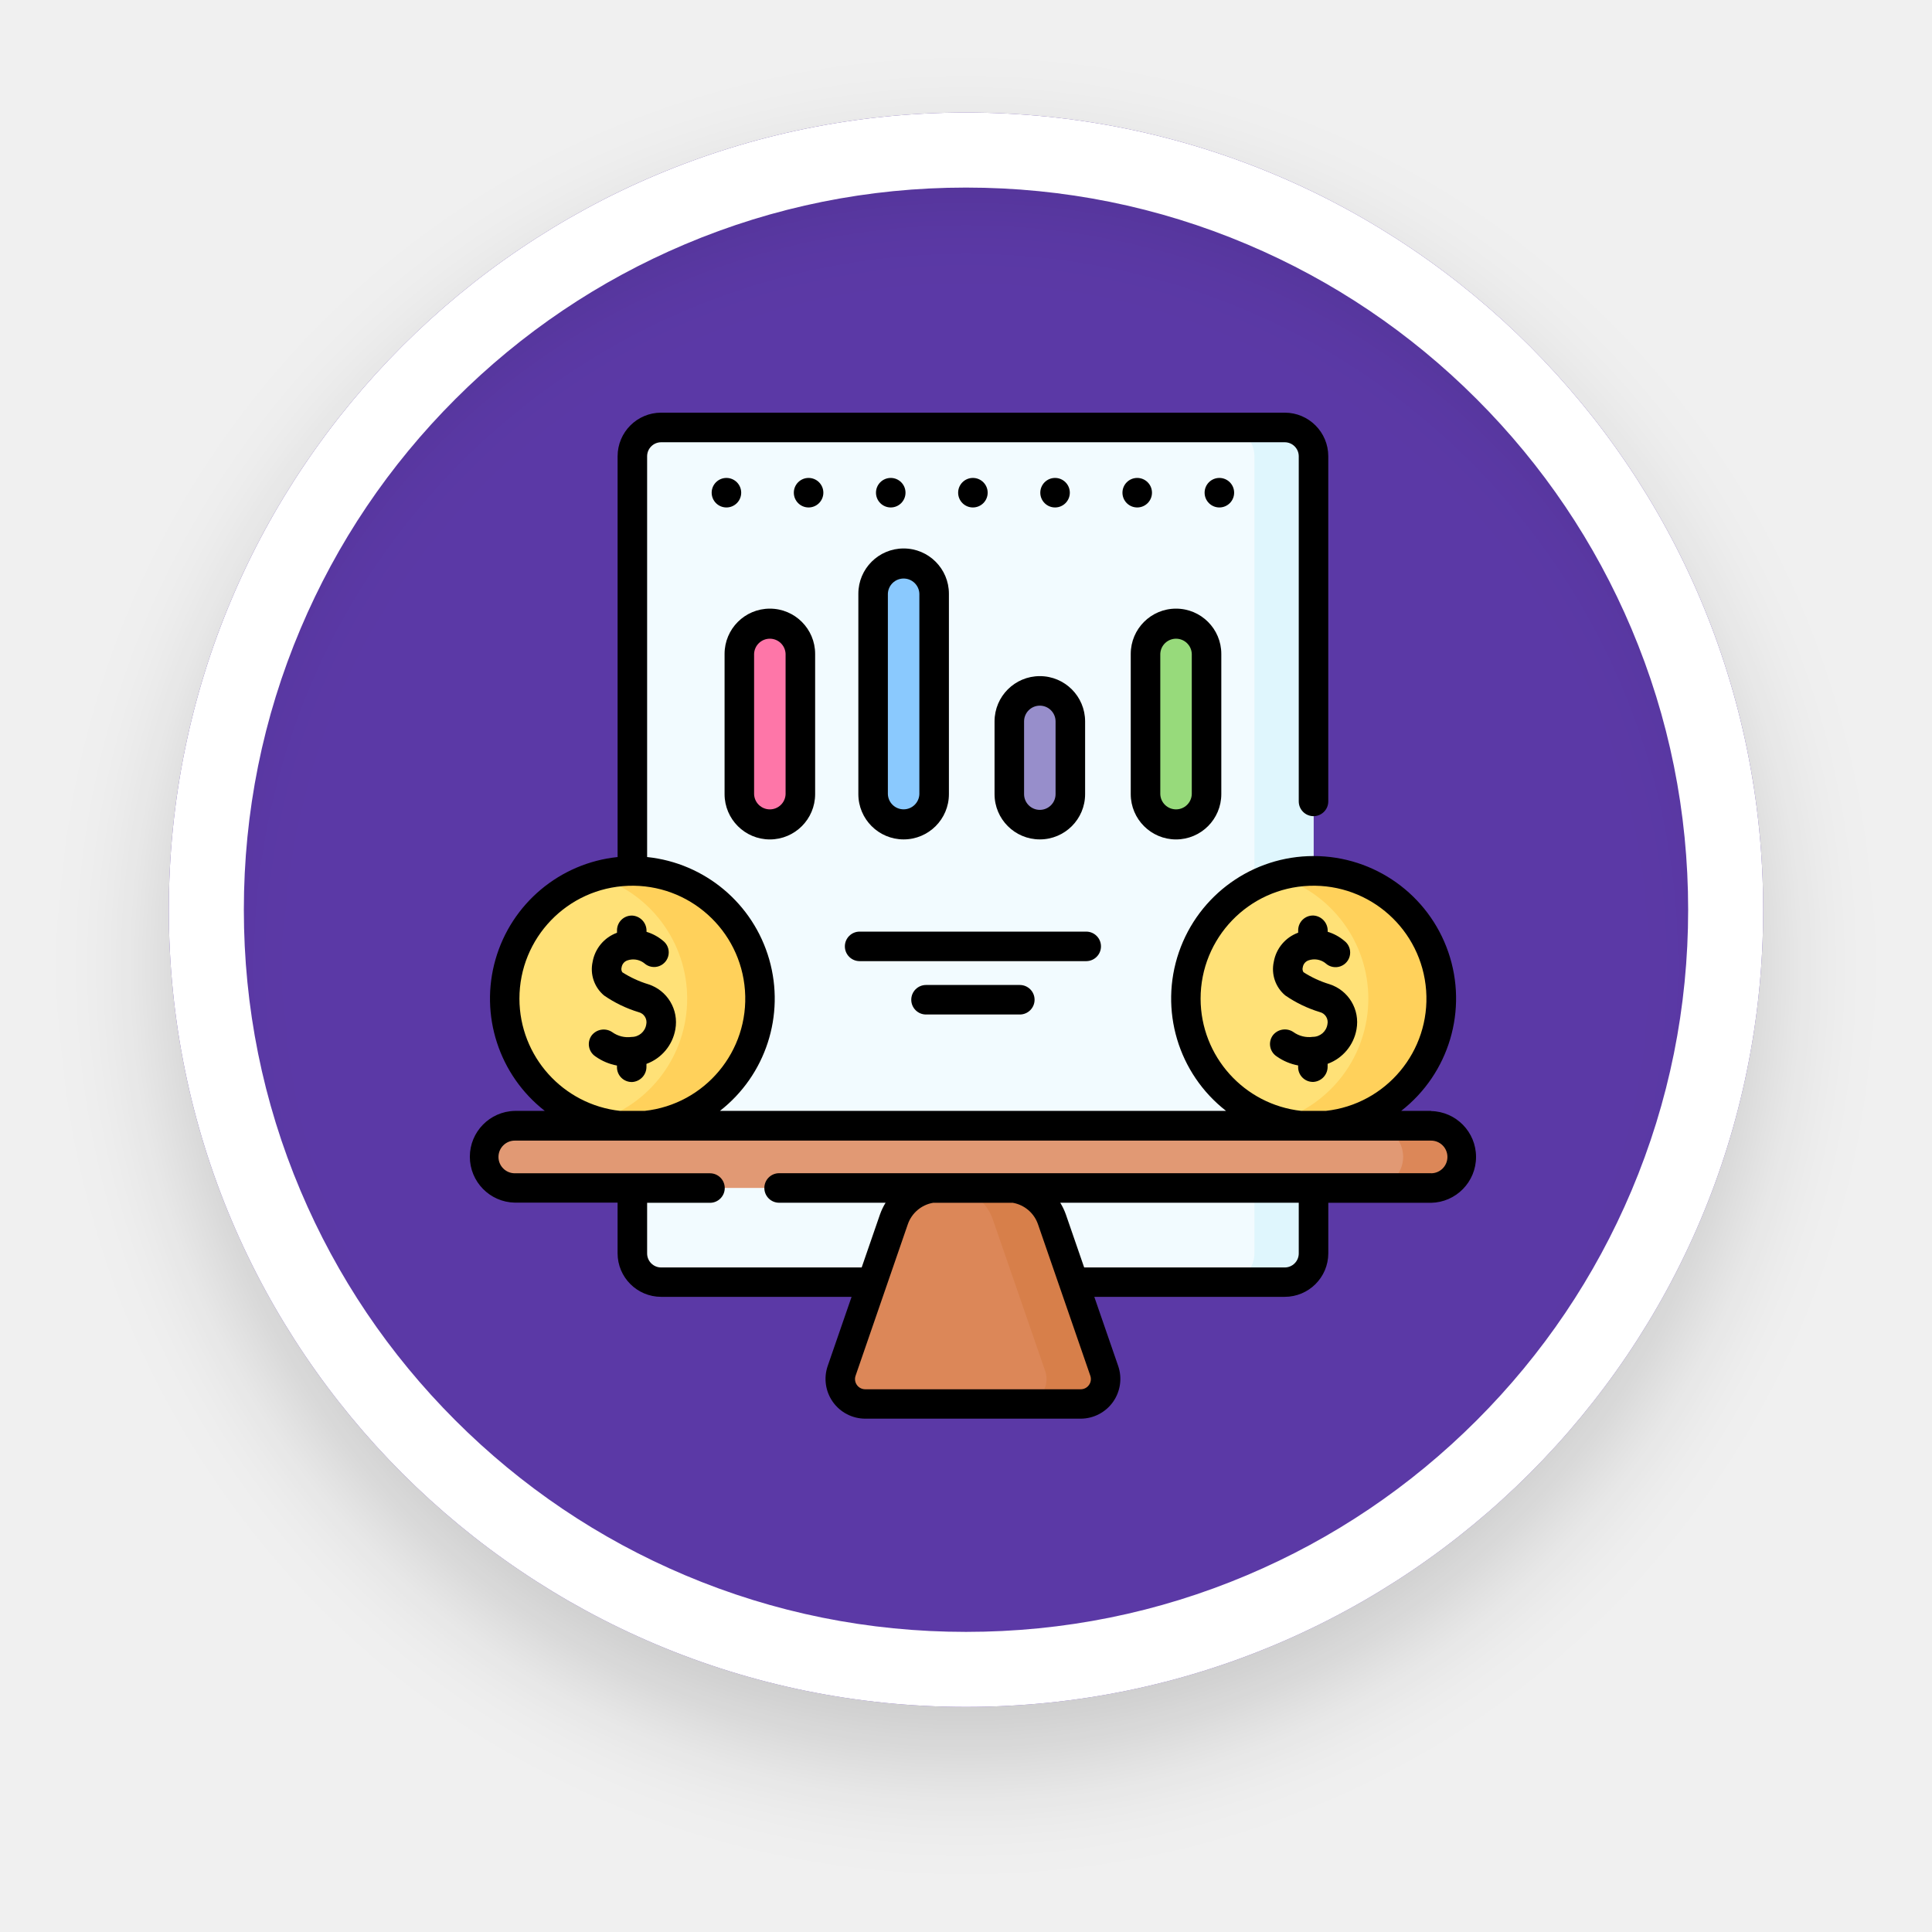
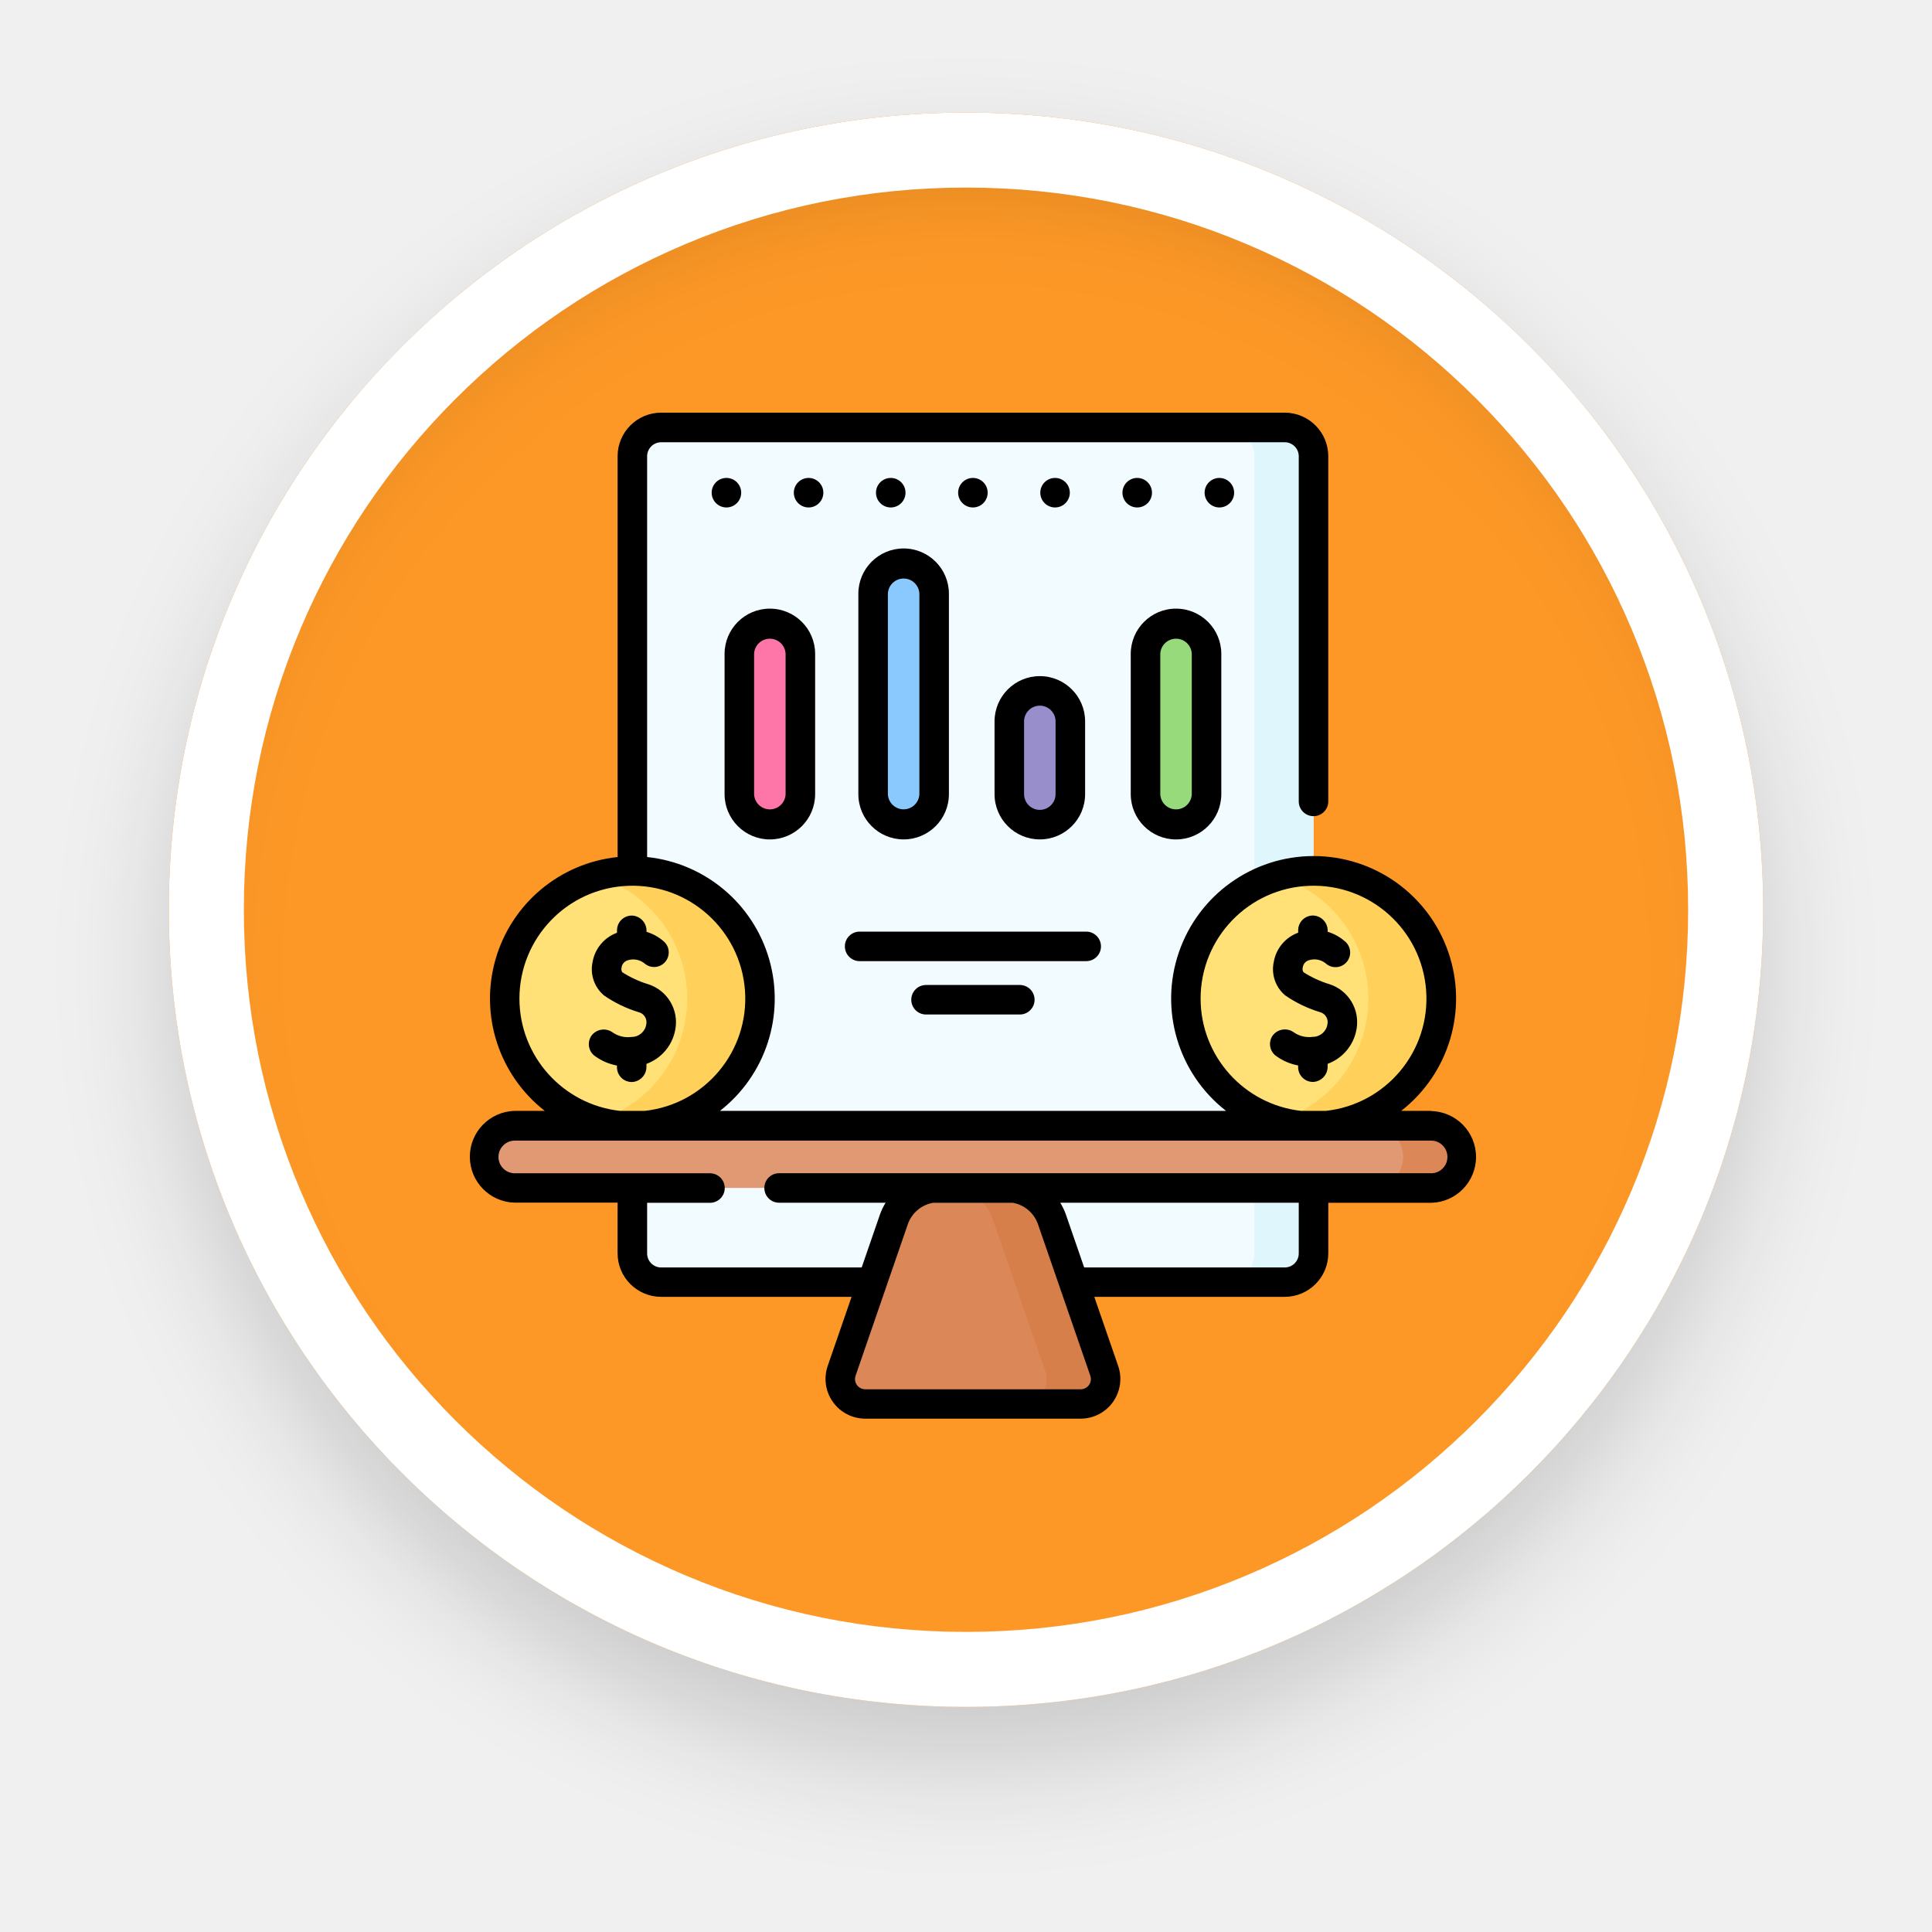
<svg xmlns="http://www.w3.org/2000/svg" width="103" height="103" viewBox="0 0 103 103">
  <defs>
-     <filter id="Trazado_903573" x="0" y="0" width="103" height="103" filterUnits="userSpaceOnUse">
+     <filter id="Path_903573" x="0" y="0" width="103" height="103" filterUnits="userSpaceOnUse">
      <feOffset dy="3" input="SourceAlpha" />
      <feGaussianBlur stdDeviation="3" result="blur" />
      <feFlood flood-opacity="0.161" />
      <feComposite operator="in" in2="blur" />
    </filter>
-     <filter id="Trazado_903573-2" x="0" y="0" width="103" height="103" filterUnits="userSpaceOnUse">
+     <filter id="Path_903573-2" x="0" y="0" width="103" height="103" filterUnits="userSpaceOnUse">
      <feOffset dy="3" input="SourceAlpha" />
      <feGaussianBlur stdDeviation="3" result="blur-2" />
      <feFlood flood-opacity="0.161" result="color" />
      <feComposite operator="out" in="SourceGraphic" in2="blur-2" />
      <feComposite operator="in" in="color" />
      <feComposite operator="in" in2="SourceGraphic" />
    </filter>
  </defs>
-   <g id="Grupo_1113488" data-name="Grupo 1113488" transform="translate(-611.051 -4527)">
+   <g id="Group_1113488" data-name="Group 1113488" transform="translate(-611.051 -4527)">
    <g data-type="innerShadowGroup">
-       <g transform="matrix(1, 0, 0, 1, 611.05, 4527)" filter="url(#Trazado_903573)">
-         <g id="Trazado_903573-3" data-name="Trazado 903573" transform="translate(9 6)" fill="#5b39a6">
+       <g transform="matrix(1, 0, 0, 1, 611.05, 4527)" filter="url(#Path_903573)">
+         <g id="Path_903573-3" data-name="Path 903573" transform="translate(9 6)" fill="#fd9826">
          <path d="M 42.5 83 C 37.032 83 31.728 81.929 26.736 79.818 C 21.914 77.778 17.582 74.858 13.862 71.138 C 10.142 67.418 7.222 63.086 5.182 58.264 C 3.071 53.272 2 47.968 2 42.5 C 2 37.032 3.071 31.728 5.182 26.736 C 7.222 21.914 10.142 17.582 13.862 13.862 C 17.582 10.142 21.914 7.222 26.736 5.182 C 31.728 3.071 37.032 2 42.5 2 C 47.968 2 53.272 3.071 58.264 5.182 C 63.086 7.222 67.418 10.142 71.138 13.862 C 74.858 17.582 77.778 21.914 79.818 26.736 C 81.929 31.728 83 37.032 83 42.5 C 83 47.968 81.929 53.272 79.818 58.264 C 77.778 63.086 74.858 67.418 71.138 71.138 C 67.418 74.858 63.086 77.778 58.264 79.818 C 53.272 81.929 47.968 83 42.5 83 Z" stroke="none" />
          <path d="M 42.5 4 C 37.301 4 32.259 5.017 27.515 7.024 C 22.931 8.963 18.813 11.739 15.276 15.276 C 11.739 18.813 8.963 22.931 7.024 27.515 C 5.017 32.259 4 37.301 4 42.5 C 4 47.699 5.017 52.741 7.024 57.485 C 8.963 62.069 11.739 66.187 15.276 69.724 C 18.813 73.261 22.931 76.037 27.515 77.976 C 32.259 79.983 37.301 81 42.5 81 C 47.699 81 52.741 79.983 57.485 77.976 C 62.069 76.037 66.187 73.261 69.724 69.724 C 73.261 66.187 76.037 62.069 77.976 57.485 C 79.983 52.741 81 47.699 81 42.5 C 81 37.301 79.983 32.259 77.976 27.515 C 76.037 22.931 73.261 18.813 69.724 15.276 C 66.187 11.739 62.069 8.963 57.485 7.024 C 52.741 5.017 47.699 4 42.5 4 M 42.5 0 C 65.972 0 85 19.028 85 42.5 C 85 65.972 65.972 85 42.5 85 C 19.028 85 0 65.972 0 42.5 C 0 19.028 19.028 0 42.5 0 Z" stroke="none" fill="#fff" />
        </g>
      </g>
-       <g id="Trazado_903573-4" data-name="Trazado 903573" transform="translate(620.051 4533)" fill="#5b39a6">
+       <g id="Path_903573-4" data-name="Path 903573" transform="translate(620.051 4533)" fill="#fd9826">
        <path d="M 42.5 83 C 37.032 83 31.728 81.929 26.736 79.818 C 21.914 77.778 17.582 74.858 13.862 71.138 C 10.142 67.418 7.222 63.086 5.182 58.264 C 3.071 53.272 2 47.968 2 42.5 C 2 37.032 3.071 31.728 5.182 26.736 C 7.222 21.914 10.142 17.582 13.862 13.862 C 17.582 10.142 21.914 7.222 26.736 5.182 C 31.728 3.071 37.032 2 42.5 2 C 47.968 2 53.272 3.071 58.264 5.182 C 63.086 7.222 67.418 10.142 71.138 13.862 C 74.858 17.582 77.778 21.914 79.818 26.736 C 81.929 31.728 83 37.032 83 42.5 C 83 47.968 81.929 53.272 79.818 58.264 C 77.778 63.086 74.858 67.418 71.138 71.138 C 67.418 74.858 63.086 77.778 58.264 79.818 C 53.272 81.929 47.968 83 42.5 83 Z" stroke="none" />
        <path d="M 42.5 4 C 37.301 4 32.259 5.017 27.515 7.024 C 22.931 8.963 18.813 11.739 15.276 15.276 C 11.739 18.813 8.963 22.931 7.024 27.515 C 5.017 32.259 4 37.301 4 42.5 C 4 47.699 5.017 52.741 7.024 57.485 C 8.963 62.069 11.739 66.187 15.276 69.724 C 18.813 73.261 22.931 76.037 27.515 77.976 C 32.259 79.983 37.301 81 42.5 81 C 47.699 81 52.741 79.983 57.485 77.976 C 62.069 76.037 66.187 73.261 69.724 69.724 C 73.261 66.187 76.037 62.069 77.976 57.485 C 79.983 52.741 81 47.699 81 42.5 C 81 37.301 79.983 32.259 77.976 27.515 C 76.037 22.931 73.261 18.813 69.724 15.276 C 66.187 11.739 62.069 8.963 57.485 7.024 C 52.741 5.017 47.699 4 42.5 4 M 42.5 0 C 65.972 0 85 19.028 85 42.5 C 85 65.972 65.972 85 42.5 85 C 19.028 85 0 65.972 0 42.5 C 0 19.028 19.028 0 42.5 0 Z" stroke="none" />
      </g>
-       <g transform="matrix(1, 0, 0, 1, 611.05, 4527)" filter="url(#Trazado_903573-2)">
-         <g id="Trazado_903573-5" data-name="Trazado 903573" transform="translate(9 6)" fill="#fff">
+       <g transform="matrix(1, 0, 0, 1, 611.05, 4527)" filter="url(#Path_903573-2)">
+         <g id="Path_903573-5" data-name="Path 903573" transform="translate(9 6)" fill="#fff">
          <path d="M 42.5 83 C 37.032 83 31.728 81.929 26.736 79.818 C 21.914 77.778 17.582 74.858 13.862 71.138 C 10.142 67.418 7.222 63.086 5.182 58.264 C 3.071 53.272 2 47.968 2 42.5 C 2 37.032 3.071 31.728 5.182 26.736 C 7.222 21.914 10.142 17.582 13.862 13.862 C 17.582 10.142 21.914 7.222 26.736 5.182 C 31.728 3.071 37.032 2 42.5 2 C 47.968 2 53.272 3.071 58.264 5.182 C 63.086 7.222 67.418 10.142 71.138 13.862 C 74.858 17.582 77.778 21.914 79.818 26.736 C 81.929 31.728 83 37.032 83 42.5 C 83 47.968 81.929 53.272 79.818 58.264 C 77.778 63.086 74.858 67.418 71.138 71.138 C 67.418 74.858 63.086 77.778 58.264 79.818 C 53.272 81.929 47.968 83 42.5 83 Z" stroke="none" />
          <path d="M 42.5 4 C 37.301 4 32.259 5.017 27.515 7.024 C 22.931 8.963 18.813 11.739 15.276 15.276 C 11.739 18.813 8.963 22.931 7.024 27.515 C 5.017 32.259 4 37.301 4 42.5 C 4 47.699 5.017 52.741 7.024 57.485 C 8.963 62.069 11.739 66.187 15.276 69.724 C 18.813 73.261 22.931 76.037 27.515 77.976 C 32.259 79.983 37.301 81 42.5 81 C 47.699 81 52.741 79.983 57.485 77.976 C 62.069 76.037 66.187 73.261 69.724 69.724 C 73.261 66.187 76.037 62.069 77.976 57.485 C 79.983 52.741 81 47.699 81 42.5 C 81 37.301 79.983 32.259 77.976 27.515 C 76.037 22.931 73.261 18.813 69.724 15.276 C 66.187 11.739 62.069 8.963 57.485 7.024 C 52.741 5.017 47.699 4 42.5 4 M 42.5 0 C 65.972 0 85 19.028 85 42.5 C 85 65.972 65.972 85 42.5 85 C 19.028 85 0 65.972 0 42.5 C 0 19.028 19.028 0 42.5 0 Z" stroke="none" />
        </g>
      </g>
-       <g id="Trazado_903573-6" data-name="Trazado 903573" transform="translate(620.051 4533)" fill="none">
+       <g id="Path_903573-6" data-name="Path 903573" transform="translate(620.051 4533)" fill="none">
        <path d="M 42.5 83 C 37.032 83 31.728 81.929 26.736 79.818 C 21.914 77.778 17.582 74.858 13.862 71.138 C 10.142 67.418 7.222 63.086 5.182 58.264 C 3.071 53.272 2 47.968 2 42.5 C 2 37.032 3.071 31.728 5.182 26.736 C 7.222 21.914 10.142 17.582 13.862 13.862 C 17.582 10.142 21.914 7.222 26.736 5.182 C 31.728 3.071 37.032 2 42.5 2 C 47.968 2 53.272 3.071 58.264 5.182 C 63.086 7.222 67.418 10.142 71.138 13.862 C 74.858 17.582 77.778 21.914 79.818 26.736 C 81.929 31.728 83 37.032 83 42.5 C 83 47.968 81.929 53.272 79.818 58.264 C 77.778 63.086 74.858 67.418 71.138 71.138 C 67.418 74.858 63.086 77.778 58.264 79.818 C 53.272 81.929 47.968 83 42.5 83 Z" stroke="none" />
        <path d="M 42.5 4 C 37.301 4 32.259 5.017 27.515 7.024 C 22.931 8.963 18.813 11.739 15.276 15.276 C 11.739 18.813 8.963 22.931 7.024 27.515 C 5.017 32.259 4 37.301 4 42.5 C 4 47.699 5.017 52.741 7.024 57.485 C 8.963 62.069 11.739 66.187 15.276 69.724 C 18.813 73.261 22.931 76.037 27.515 77.976 C 32.259 79.983 37.301 81 42.5 81 C 47.699 81 52.741 79.983 57.485 77.976 C 62.069 76.037 66.187 73.261 69.724 69.724 C 73.261 66.187 76.037 62.069 77.976 57.485 C 79.983 52.741 81 47.699 81 42.5 C 81 37.301 79.983 32.259 77.976 27.515 C 76.037 22.931 73.261 18.813 69.724 15.276 C 66.187 11.739 62.069 8.963 57.485 7.024 C 52.741 5.017 47.699 4 42.5 4 M 42.5 0 C 65.972 0 85 19.028 85 42.5 C 85 65.972 65.972 85 42.5 85 C 19.028 85 0 65.972 0 42.5 C 0 19.028 19.028 0 42.5 0 Z" stroke="none" fill="#fff" />
      </g>
    </g>
-     <g id="Grupo_1113487" data-name="Grupo 1113487" transform="translate(636.051 4548.525)">
-       <g id="Grupo_1113484" data-name="Grupo 1113484" transform="translate(0.787 1.262)">
-         <path id="Trazado_907432" data-name="Trazado 907432" d="M117.79,53.548H84.544a1.534,1.534,0,0,1-1.534-1.534V9.511a1.534,1.534,0,0,1,1.534-1.534H117.79a1.534,1.534,0,0,1,1.534,1.534v42.5A1.534,1.534,0,0,1,117.79,53.548Z" transform="translate(-75.084 -7.977)" fill="#f2fbff" />
-         <path id="Trazado_907433" data-name="Trazado 907433" d="M389.044,9.51v42.5a1.534,1.534,0,0,1-1.535,1.535h-3.15a1.534,1.534,0,0,0,1.535-1.535V9.51a1.535,1.535,0,0,0-1.535-1.535h3.15A1.535,1.535,0,0,1,389.044,9.51Z" transform="translate(-344.804 -7.975)" fill="#dff6fd" />
-         <g id="Grupo_1113479" data-name="Grupo 1113479" transform="translate(13.629 7.24)">
-           <path id="Trazado_907434" data-name="Trazado 907434" d="M206.923,90.886A1.627,1.627,0,0,1,205.3,89.26V78.577a1.627,1.627,0,0,1,3.253,0V89.26A1.627,1.627,0,0,1,206.923,90.886Z" transform="translate(-198.164 -76.95)" fill="#8ac9fe" />
-           <path id="Trazado_907435" data-name="Trazado 907435" d="M276.1,148.926a1.627,1.627,0,0,1-1.627-1.627v-3.877a1.627,1.627,0,0,1,3.253,0V147.3A1.627,1.627,0,0,1,276.1,148.926Z" transform="translate(-260.081 -134.99)" fill="#978ecb" />
-           <path id="Trazado_907436" data-name="Trazado 907436" d="M138.979,118.222a1.627,1.627,0,0,1-1.627-1.627v-7.477a1.627,1.627,0,0,1,3.253,0V116.6A1.627,1.627,0,0,1,138.979,118.222Z" transform="translate(-137.352 -104.285)" fill="#fe76a8" />
-           <path id="Trazado_907437" data-name="Trazado 907437" d="M345.279,118.222a1.627,1.627,0,0,1-1.627-1.627v-7.477a1.627,1.627,0,1,1,3.253,0V116.6A1.627,1.627,0,0,1,345.279,118.222Z" transform="translate(-321.998 -104.285)" fill="#97da7b" />
+     <g id="Group_1113487" data-name="Group 1113487" transform="translate(636.051 4548.525)">
+       <g id="Group_1113484" data-name="Group 1113484" transform="translate(0.787 1.262)">
+         <path id="Path_907432" data-name="Path 907432" d="M117.79,53.548H84.544a1.534,1.534,0,0,1-1.534-1.534V9.511a1.534,1.534,0,0,1,1.534-1.534H117.79a1.534,1.534,0,0,1,1.534,1.534v42.5A1.534,1.534,0,0,1,117.79,53.548Z" transform="translate(-75.084 -7.977)" fill="#f2fbff" />
+         <path id="Path_907433" data-name="Path 907433" d="M389.044,9.51v42.5a1.534,1.534,0,0,1-1.535,1.535h-3.15a1.534,1.534,0,0,0,1.535-1.535V9.51a1.535,1.535,0,0,0-1.535-1.535h3.15A1.535,1.535,0,0,1,389.044,9.51Z" transform="translate(-344.804 -7.975)" fill="#dff6fd" />
+         <g id="Group_1113479" data-name="Group 1113479" transform="translate(13.629 7.24)">
+           <path id="Path_907434" data-name="Path 907434" d="M206.923,90.886A1.627,1.627,0,0,1,205.3,89.26V78.577a1.627,1.627,0,0,1,3.253,0V89.26A1.627,1.627,0,0,1,206.923,90.886Z" transform="translate(-198.164 -76.95)" fill="#8ac9fe" />
+           <path id="Path_907435" data-name="Path 907435" d="M276.1,148.926a1.627,1.627,0,0,1-1.627-1.627v-3.877a1.627,1.627,0,0,1,3.253,0V147.3A1.627,1.627,0,0,1,276.1,148.926Z" transform="translate(-260.081 -134.99)" fill="#978ecb" />
+           <path id="Path_907436" data-name="Path 907436" d="M138.979,118.222a1.627,1.627,0,0,1-1.627-1.627v-7.477a1.627,1.627,0,0,1,3.253,0V116.6A1.627,1.627,0,0,1,138.979,118.222Z" transform="translate(-137.352 -104.285)" fill="#fe76a8" />
+           <path id="Path_907437" data-name="Path 907437" d="M345.279,118.222a1.627,1.627,0,0,1-1.627-1.627v-7.477a1.627,1.627,0,1,1,3.253,0V116.6A1.627,1.627,0,0,1,345.279,118.222Z" transform="translate(-321.998 -104.285)" fill="#97da7b" />
        </g>
-         <path id="Trazado_907438" data-name="Trazado 907438" d="M58.008,365.988H9.158a1.658,1.658,0,0,1,0-3.317H58.007a1.658,1.658,0,0,1,0,3.317Z" transform="translate(-7.5 -325.441)" fill="#e19974" />
-         <path id="Trazado_907439" data-name="Trazado 907439" d="M193.842,394h3.645a2.525,2.525,0,0,1,2.387,1.7l2.792,8.082a1.331,1.331,0,0,1-1.258,1.766H189.922a1.331,1.331,0,0,1-1.258-1.766l2.792-8.082A2.525,2.525,0,0,1,193.842,394Z" transform="translate(-169.582 -353.484)" fill="#dc8758" />
-         <g id="Grupo_1113480" data-name="Grupo 1113480" transform="translate(1.118 23.65)">
-           <circle id="Elipse_12929" data-name="Elipse 12929" cx="6.808" cy="6.808" r="6.808" fill="#ffe177" />
+         <path id="Path_907438" data-name="Path 907438" d="M58.008,365.988H9.158a1.658,1.658,0,0,1,0-3.317H58.007a1.658,1.658,0,0,1,0,3.317Z" transform="translate(-7.5 -325.441)" fill="#e19974" />
+         <path id="Path_907439" data-name="Path 907439" d="M193.842,394h3.645a2.525,2.525,0,0,1,2.387,1.7l2.792,8.082a1.331,1.331,0,0,1-1.258,1.766H189.922a1.331,1.331,0,0,1-1.258-1.766l2.792-8.082A2.525,2.525,0,0,1,193.842,394Z" transform="translate(-169.582 -353.484)" fill="#dc8758" />
+         <g id="Group_1113480" data-name="Group 1113480" transform="translate(1.118 23.65)">
+           <circle id="Ellipse_12929" data-name="Ellipse 12929" cx="6.808" cy="6.808" r="6.808" fill="#ffe177" />
        </g>
-         <g id="Grupo_1113481" data-name="Grupo 1113481" transform="translate(37.433 23.65)">
-           <circle id="Elipse_12930" data-name="Elipse 12930" cx="6.808" cy="6.808" r="6.808" fill="#ffe177" />
+         <g id="Group_1113481" data-name="Group 1113481" transform="translate(37.433 23.65)">
+           <circle id="Ellipse_12930" data-name="Ellipse 12930" cx="6.808" cy="6.808" r="6.808" fill="#ffe177" />
        </g>
-         <path id="Trazado_907440" data-name="Trazado 907440" d="M246.867,394.032h-3.15a2.515,2.515,0,0,0-.367-.027H246.5A2.49,2.49,0,0,1,246.867,394.032Z" transform="translate(-218.595 -353.487)" fill="#dc8758" />
-         <path id="Trazado_907441" data-name="Trazado 907441" d="M463.5,364.323a1.659,1.659,0,0,1-1.658,1.658h-3.15a1.658,1.658,0,1,0,0-3.317h3.15A1.659,1.659,0,0,1,463.5,364.323Z" transform="translate(-411.332 -325.436)" fill="#dc8758" />
-         <path id="Trazado_907442" data-name="Trazado 907442" d="M250.421,405.553H247.27a1.331,1.331,0,0,0,1.258-1.767l-2.792-8.081a2.53,2.53,0,0,0-2.387-1.7H246.5a2.49,2.49,0,0,1,.366.027,2.522,2.522,0,0,1,2.019,1.673l2.793,8.081A1.332,1.332,0,0,1,250.421,405.553Z" transform="translate(-218.595 -353.487)" fill="#d77f4a" />
-         <g id="Grupo_1113482" data-name="Grupo 1113482" transform="translate(5.983 23.65)">
-           <path id="Trazado_907443" data-name="Trazado 907443" d="M73.251,240.1a6.813,6.813,0,0,1-8.751,6.527,6.81,6.81,0,0,0,0-13.053,6.813,6.813,0,0,1,8.751,6.527Z" transform="translate(-64.5 -233.295)" fill="#ffd15b" />
+         <path id="Path_907440" data-name="Path 907440" d="M246.867,394.032h-3.15a2.515,2.515,0,0,0-.367-.027H246.5A2.49,2.49,0,0,1,246.867,394.032Z" transform="translate(-218.595 -353.487)" fill="#dc8758" />
+         <path id="Path_907441" data-name="Path 907441" d="M463.5,364.323a1.659,1.659,0,0,1-1.658,1.658h-3.15a1.658,1.658,0,1,0,0-3.317h3.15A1.659,1.659,0,0,1,463.5,364.323Z" transform="translate(-411.332 -325.436)" fill="#dc8758" />
+         <path id="Path_907442" data-name="Path 907442" d="M250.421,405.553H247.27a1.331,1.331,0,0,0,1.258-1.767l-2.792-8.081a2.53,2.53,0,0,0-2.387-1.7H246.5a2.49,2.49,0,0,1,.366.027,2.522,2.522,0,0,1,2.019,1.673l2.793,8.081A1.332,1.332,0,0,1,250.421,405.553Z" transform="translate(-218.595 -353.487)" fill="#d77f4a" />
+         <g id="Group_1113482" data-name="Group 1113482" transform="translate(5.983 23.65)">
+           <path id="Path_907443" data-name="Path 907443" d="M73.251,240.1a6.813,6.813,0,0,1-8.751,6.527,6.81,6.81,0,0,0,0-13.053,6.813,6.813,0,0,1,8.751,6.527Z" transform="translate(-64.5 -233.295)" fill="#ffd15b" />
        </g>
-         <g id="Grupo_1113483" data-name="Grupo 1113483" transform="translate(42.297 23.65)">
-           <path id="Trazado_907444" data-name="Trazado 907444" d="M419.231,240.1a6.813,6.813,0,0,1-8.751,6.527,6.81,6.81,0,0,0,0-13.053,6.813,6.813,0,0,1,8.751,6.527Z" transform="translate(-410.48 -233.295)" fill="#ffd15b" />
+         <g id="Group_1113483" data-name="Group 1113483" transform="translate(42.297 23.65)">
+           <path id="Path_907444" data-name="Path 907444" d="M419.231,240.1a6.813,6.813,0,0,1-8.751,6.527,6.81,6.81,0,0,0,0-13.053,6.813,6.813,0,0,1,8.751,6.527Z" transform="translate(-410.48 -233.295)" fill="#ffd15b" />
        </g>
-         <path id="Trazado_907445" data-name="Trazado 907445" d="M246.867,394.032h-3.15a2.515,2.515,0,0,0-.367-.027H246.5A2.49,2.49,0,0,1,246.867,394.032Z" transform="translate(-218.595 -353.487)" fill="#dc8758" />
+         <path id="Path_907445" data-name="Path 907445" d="M246.867,394.032h-3.15a2.515,2.515,0,0,0-.367-.027H246.5A2.49,2.49,0,0,1,246.867,394.032Z" transform="translate(-218.595 -353.487)" fill="#dc8758" />
      </g>
-       <g id="Grupo_1113486" data-name="Grupo 1113486" transform="translate(0 0.475)">
-         <path id="Trazado_907446" data-name="Trazado 907446" d="M204.6,264.856a.787.787,0,0,0-.787-.787H191.733a.787.787,0,1,0,0,1.574h12.082A.787.787,0,0,0,204.6,264.856Z" transform="translate(-170.904 -236.402)" />
-         <path id="Trazado_907447" data-name="Trazado 907447" d="M225.463,291.172a.787.787,0,1,0,0,1.574h5a.787.787,0,1,0,0-1.574Z" transform="translate(-201.094 -260.66)" />
-         <path id="Trazado_907448" data-name="Trazado 907448" d="M197.795,71.864V82.547a2.414,2.414,0,0,0,4.828,0V71.864a2.414,2.414,0,0,0-4.828,0Zm1.574,0a.84.84,0,0,1,1.679,0V82.547a.84.84,0,0,1-1.679,0Z" transform="translate(-177.034 -62.21)" />
-         <path id="Trazado_907449" data-name="Trazado 907449" d="M266.974,136.71v3.877a2.414,2.414,0,1,0,4.828,0V136.71a2.414,2.414,0,1,0-4.828,0Zm3.253,0v3.877a.839.839,0,0,1-1.679,0V136.71a.839.839,0,0,1,1.679,0Z" transform="translate(-238.952 -120.25)" />
-         <path id="Trazado_907450" data-name="Trazado 907450" d="M132.266,112.3a2.417,2.417,0,0,0,2.414-2.414v-7.477a2.414,2.414,0,0,0-4.828,0v7.477a2.417,2.417,0,0,0,2.414,2.414Zm-.84-9.891a.84.84,0,0,1,1.679,0v7.477a.84.84,0,0,1-1.679,0Z" transform="translate(-116.223 -89.547)" />
-         <path id="Trazado_907451" data-name="Trazado 907451" d="M338.565,112.3a2.417,2.417,0,0,0,2.414-2.414v-7.477a2.414,2.414,0,1,0-4.828,0v7.477A2.417,2.417,0,0,0,338.565,112.3Zm-.839-9.891a.84.84,0,0,1,1.679,0v7.477a.84.84,0,0,1-1.679,0Z" transform="translate(-300.868 -89.547)" />
-         <path id="Trazado_907452" data-name="Trazado 907452" d="M51.295,37.7H49.7a7.595,7.595,0,1,0-9.335,0H13.381A7.59,7.59,0,0,0,9.5,24.166V2.8a.748.748,0,0,1,.747-.747H43.493a.748.748,0,0,1,.747.747V21.2a.787.787,0,1,0,1.574,0V2.8A2.324,2.324,0,0,0,43.493.475H10.247A2.324,2.324,0,0,0,7.926,2.8V24.166A7.59,7.59,0,0,0,4.045,37.7h-1.6a2.446,2.446,0,0,0,0,4.891h5.48v2.7a2.324,2.324,0,0,0,2.322,2.322H20.4l-1.273,3.685a2.119,2.119,0,0,0,2,2.81H32.613a2.119,2.119,0,0,0,2-2.81l-1.273-3.685h10.15A2.324,2.324,0,0,0,45.815,45.3V42.6h5.48a2.446,2.446,0,0,0,0-4.891ZM39.007,31.72A6.02,6.02,0,1,1,45.678,37.7h-1.3A6.028,6.028,0,0,1,39.007,31.72Zm-36.315,0A6.02,6.02,0,1,1,9.364,37.7h-1.3A6.029,6.029,0,0,1,2.692,31.72ZM33.056,52.313a.538.538,0,0,1-.443.228H21.127a.544.544,0,0,1-.514-.722L23.4,43.738A1.738,1.738,0,0,1,24.742,42.6H29a1.738,1.738,0,0,1,1.337,1.142l2.792,8.082A.538.538,0,0,1,33.056,52.313ZM44.24,45.3a.748.748,0,0,1-.747.747H32.8l-.975-2.823a3.3,3.3,0,0,0-.3-.628H44.24Zm7.054-4.278H16.536a.787.787,0,0,0,0,1.574h5.677a3.3,3.3,0,0,0-.3.628l-.975,2.823H10.247A.748.748,0,0,1,9.5,45.3V42.6h3.351a.787.787,0,0,0,0-1.574H2.446a.871.871,0,0,1,0-1.742H51.295a.871.871,0,1,1,0,1.742Z" transform="translate(0 -0.475)" />
-         <path id="Trazado_907453" data-name="Trazado 907453" d="M63.95,263.942V263.8a2.4,2.4,0,0,0,1.54-1.84,2.125,2.125,0,0,0-1.442-2.406,5.541,5.541,0,0,1-1.385-.639.318.318,0,0,1-.037-.264.463.463,0,0,1,.3-.366.961.961,0,0,1,.886.131l.038.032a.781.781,0,1,0,.978-1.217,2.475,2.475,0,0,0-.874-.471v-.047a.809.809,0,0,0-.763-.82.787.787,0,0,0-.811.787v.129a2.025,2.025,0,0,0-1.3,1.551,1.824,1.824,0,0,0,.613,1.795,6.639,6.639,0,0,0,1.832.885.552.552,0,0,1,.414.66.786.786,0,0,1-.78.663,1.428,1.428,0,0,1-1.037-.258.811.811,0,0,0-1.1.187.787.787,0,0,0,.212,1.113,2.891,2.891,0,0,0,1.144.483v.091a.787.787,0,0,0,.811.787A.809.809,0,0,0,63.95,263.942Z" transform="translate(-54.486 -229.081)" />
-         <path id="Trazado_907454" data-name="Trazado 907454" d="M409.927,263.94v-.145a2.4,2.4,0,0,0,1.54-1.84,2.125,2.125,0,0,0-1.442-2.406,5.531,5.531,0,0,1-1.385-.639.318.318,0,0,1-.037-.264.463.463,0,0,1,.3-.366.961.961,0,0,1,.886.131l.045.038a.781.781,0,1,0,.981-1.214,2.482,2.482,0,0,0-.884-.48v-.047a.809.809,0,0,0-.763-.82.787.787,0,0,0-.811.787v.128a2.025,2.025,0,0,0-1.3,1.551,1.824,1.824,0,0,0,.613,1.795,6.643,6.643,0,0,0,1.832.884.552.552,0,0,1,.414.66.786.786,0,0,1-.78.663,1.429,1.429,0,0,1-1.037-.258.811.811,0,0,0-1.1.187.787.787,0,0,0,.212,1.113,2.892,2.892,0,0,0,1.144.483v.091a.787.787,0,0,0,.811.787A.809.809,0,0,0,409.927,263.94Z" transform="translate(-364.148 -229.079)" />
-         <g id="Grupo_1113485" data-name="Grupo 1113485" transform="translate(12.941 3.48)">
-           <circle id="Elipse_12931" data-name="Elipse 12931" cx="0.787" cy="0.787" r="0.787" />
-           <circle id="Elipse_12932" data-name="Elipse 12932" cx="0.787" cy="0.787" r="0.787" transform="translate(4.38)" />
-           <circle id="Elipse_12933" data-name="Elipse 12933" cx="0.787" cy="0.787" r="0.787" transform="translate(8.76)" />
-           <circle id="Elipse_12934" data-name="Elipse 12934" cx="0.787" cy="0.787" r="0.787" transform="translate(13.14)" />
-           <circle id="Elipse_12935" data-name="Elipse 12935" cx="0.787" cy="0.787" r="0.787" transform="translate(17.52)" />
-           <circle id="Elipse_12936" data-name="Elipse 12936" cx="0.787" cy="0.787" r="0.787" transform="translate(21.9)" />
-           <circle id="Elipse_12937" data-name="Elipse 12937" cx="0.787" cy="0.787" r="0.787" transform="translate(26.28)" />
+       <g id="Group_1113486" data-name="Group 1113486" transform="translate(0 0.475)">
+         <path id="Path_907446" data-name="Path 907446" d="M204.6,264.856a.787.787,0,0,0-.787-.787H191.733a.787.787,0,1,0,0,1.574h12.082A.787.787,0,0,0,204.6,264.856Z" transform="translate(-170.904 -236.402)" />
+         <path id="Path_907447" data-name="Path 907447" d="M225.463,291.172a.787.787,0,1,0,0,1.574h5a.787.787,0,1,0,0-1.574Z" transform="translate(-201.094 -260.66)" />
+         <path id="Path_907448" data-name="Path 907448" d="M197.795,71.864V82.547a2.414,2.414,0,0,0,4.828,0V71.864a2.414,2.414,0,0,0-4.828,0Zm1.574,0a.84.84,0,0,1,1.679,0V82.547a.84.84,0,0,1-1.679,0Z" transform="translate(-177.034 -62.21)" />
+         <path id="Path_907449" data-name="Path 907449" d="M266.974,136.71v3.877a2.414,2.414,0,1,0,4.828,0V136.71a2.414,2.414,0,1,0-4.828,0Zm3.253,0v3.877a.839.839,0,0,1-1.679,0V136.71a.839.839,0,0,1,1.679,0Z" transform="translate(-238.952 -120.25)" />
+         <path id="Path_907450" data-name="Path 907450" d="M132.266,112.3a2.417,2.417,0,0,0,2.414-2.414v-7.477a2.414,2.414,0,0,0-4.828,0v7.477a2.417,2.417,0,0,0,2.414,2.414Zm-.84-9.891a.84.84,0,0,1,1.679,0v7.477a.84.84,0,0,1-1.679,0Z" transform="translate(-116.223 -89.547)" />
+         <path id="Path_907451" data-name="Path 907451" d="M338.565,112.3a2.417,2.417,0,0,0,2.414-2.414v-7.477a2.414,2.414,0,1,0-4.828,0v7.477A2.417,2.417,0,0,0,338.565,112.3Zm-.839-9.891a.84.84,0,0,1,1.679,0v7.477a.84.84,0,0,1-1.679,0Z" transform="translate(-300.868 -89.547)" />
+         <path id="Path_907452" data-name="Path 907452" d="M51.295,37.7H49.7a7.595,7.595,0,1,0-9.335,0H13.381A7.59,7.59,0,0,0,9.5,24.166V2.8a.748.748,0,0,1,.747-.747H43.493a.748.748,0,0,1,.747.747V21.2a.787.787,0,1,0,1.574,0V2.8A2.324,2.324,0,0,0,43.493.475H10.247A2.324,2.324,0,0,0,7.926,2.8V24.166A7.59,7.59,0,0,0,4.045,37.7h-1.6a2.446,2.446,0,0,0,0,4.891h5.48v2.7a2.324,2.324,0,0,0,2.322,2.322H20.4l-1.273,3.685a2.119,2.119,0,0,0,2,2.81H32.613a2.119,2.119,0,0,0,2-2.81l-1.273-3.685h10.15A2.324,2.324,0,0,0,45.815,45.3V42.6h5.48a2.446,2.446,0,0,0,0-4.891ZM39.007,31.72A6.02,6.02,0,1,1,45.678,37.7h-1.3A6.028,6.028,0,0,1,39.007,31.72Zm-36.315,0A6.02,6.02,0,1,1,9.364,37.7h-1.3A6.029,6.029,0,0,1,2.692,31.72ZM33.056,52.313a.538.538,0,0,1-.443.228H21.127a.544.544,0,0,1-.514-.722L23.4,43.738A1.738,1.738,0,0,1,24.742,42.6H29a1.738,1.738,0,0,1,1.337,1.142l2.792,8.082A.538.538,0,0,1,33.056,52.313ZM44.24,45.3a.748.748,0,0,1-.747.747H32.8l-.975-2.823a3.3,3.3,0,0,0-.3-.628H44.24Zm7.054-4.278H16.536a.787.787,0,0,0,0,1.574h5.677a3.3,3.3,0,0,0-.3.628l-.975,2.823H10.247A.748.748,0,0,1,9.5,45.3V42.6h3.351a.787.787,0,0,0,0-1.574H2.446a.871.871,0,0,1,0-1.742H51.295a.871.871,0,1,1,0,1.742Z" transform="translate(0 -0.475)" />
+         <path id="Path_907453" data-name="Path 907453" d="M63.95,263.942V263.8a2.4,2.4,0,0,0,1.54-1.84,2.125,2.125,0,0,0-1.442-2.406,5.541,5.541,0,0,1-1.385-.639.318.318,0,0,1-.037-.264.463.463,0,0,1,.3-.366.961.961,0,0,1,.886.131l.038.032a.781.781,0,1,0,.978-1.217,2.475,2.475,0,0,0-.874-.471v-.047a.809.809,0,0,0-.763-.82.787.787,0,0,0-.811.787v.129a2.025,2.025,0,0,0-1.3,1.551,1.824,1.824,0,0,0,.613,1.795,6.639,6.639,0,0,0,1.832.885.552.552,0,0,1,.414.66.786.786,0,0,1-.78.663,1.428,1.428,0,0,1-1.037-.258.811.811,0,0,0-1.1.187.787.787,0,0,0,.212,1.113,2.891,2.891,0,0,0,1.144.483v.091a.787.787,0,0,0,.811.787A.809.809,0,0,0,63.95,263.942Z" transform="translate(-54.486 -229.081)" />
+         <path id="Path_907454" data-name="Path 907454" d="M409.927,263.94v-.145a2.4,2.4,0,0,0,1.54-1.84,2.125,2.125,0,0,0-1.442-2.406,5.531,5.531,0,0,1-1.385-.639.318.318,0,0,1-.037-.264.463.463,0,0,1,.3-.366.961.961,0,0,1,.886.131l.045.038a.781.781,0,1,0,.981-1.214,2.482,2.482,0,0,0-.884-.48v-.047a.809.809,0,0,0-.763-.82.787.787,0,0,0-.811.787v.128a2.025,2.025,0,0,0-1.3,1.551,1.824,1.824,0,0,0,.613,1.795,6.643,6.643,0,0,0,1.832.884.552.552,0,0,1,.414.66.786.786,0,0,1-.78.663,1.429,1.429,0,0,1-1.037-.258.811.811,0,0,0-1.1.187.787.787,0,0,0,.212,1.113,2.892,2.892,0,0,0,1.144.483v.091a.787.787,0,0,0,.811.787A.809.809,0,0,0,409.927,263.94Z" transform="translate(-364.148 -229.079)" />
+         <g id="Group_1113485" data-name="Group 1113485" transform="translate(12.941 3.48)">
+           <circle id="Ellipse_12931" data-name="Ellipse 12931" cx="0.787" cy="0.787" r="0.787" />
+           <circle id="Ellipse_12932" data-name="Ellipse 12932" cx="0.787" cy="0.787" r="0.787" transform="translate(4.38)" />
+           <circle id="Ellipse_12933" data-name="Ellipse 12933" cx="0.787" cy="0.787" r="0.787" transform="translate(8.76)" />
+           <circle id="Ellipse_12934" data-name="Ellipse 12934" cx="0.787" cy="0.787" r="0.787" transform="translate(13.14)" />
+           <circle id="Ellipse_12935" data-name="Ellipse 12935" cx="0.787" cy="0.787" r="0.787" transform="translate(17.52)" />
+           <circle id="Ellipse_12936" data-name="Ellipse 12936" cx="0.787" cy="0.787" r="0.787" transform="translate(21.9)" />
+           <circle id="Ellipse_12937" data-name="Ellipse 12937" cx="0.787" cy="0.787" r="0.787" transform="translate(26.28)" />
        </g>
      </g>
    </g>
  </g>
</svg>
